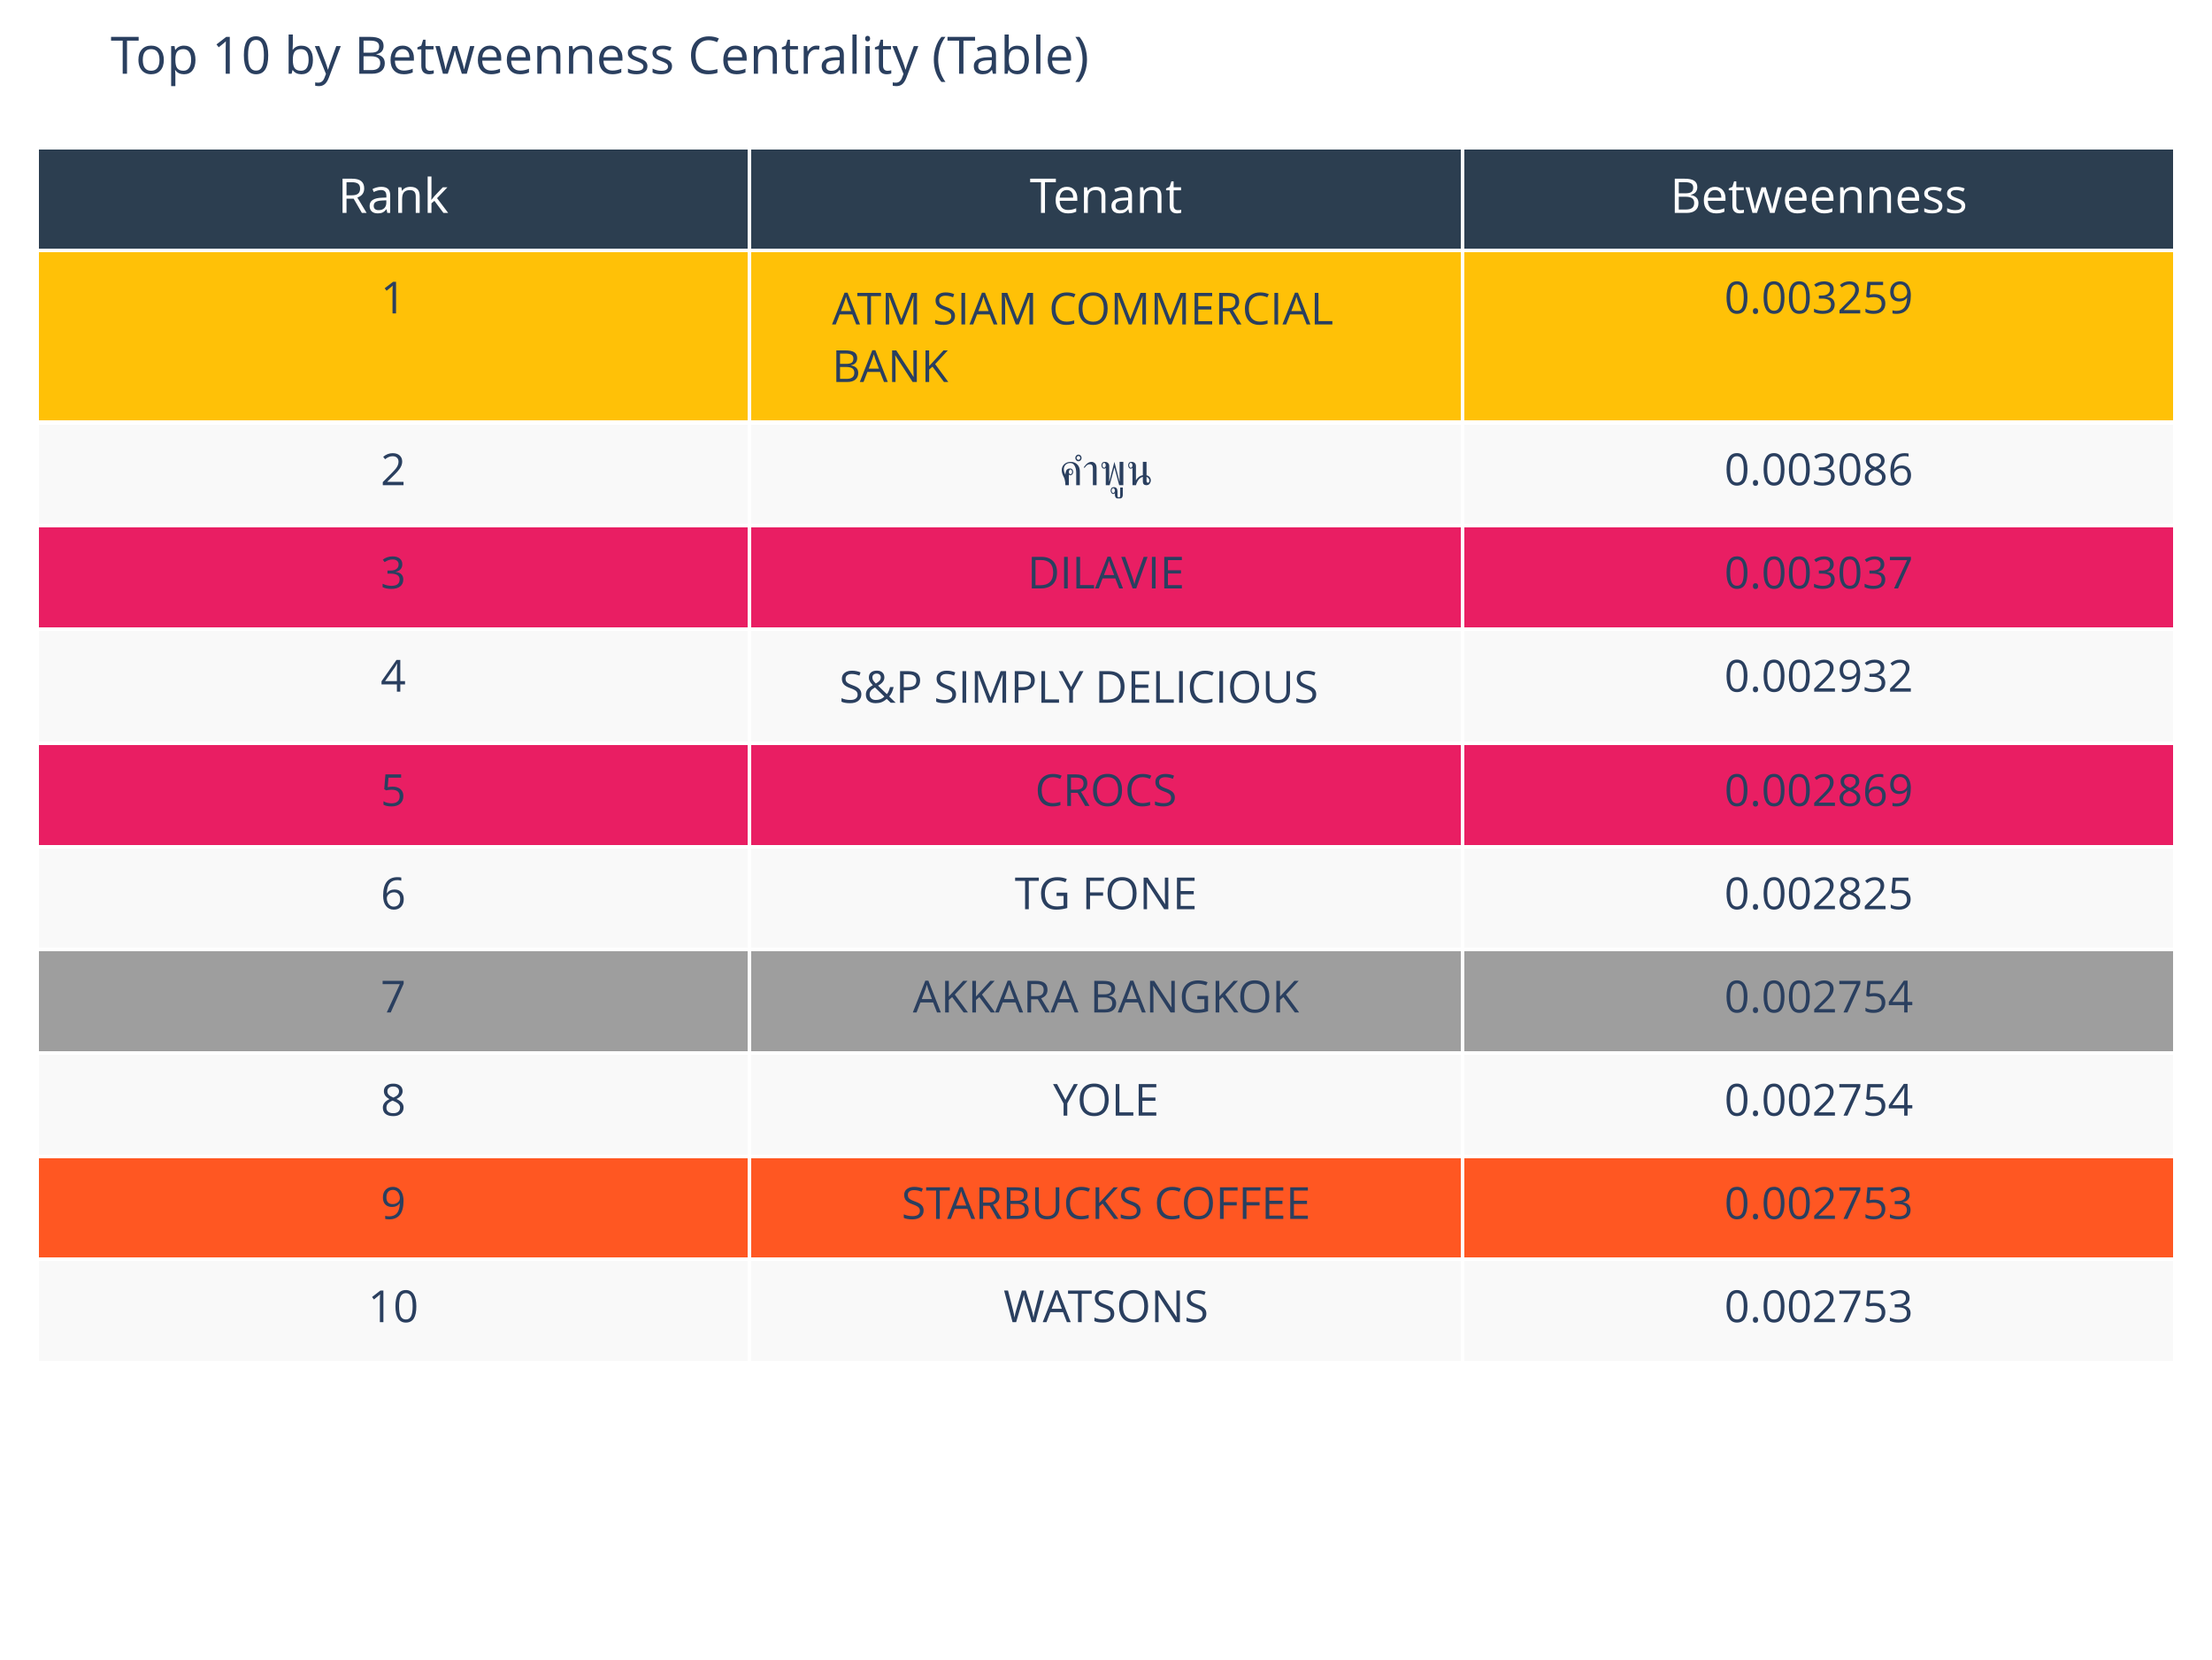
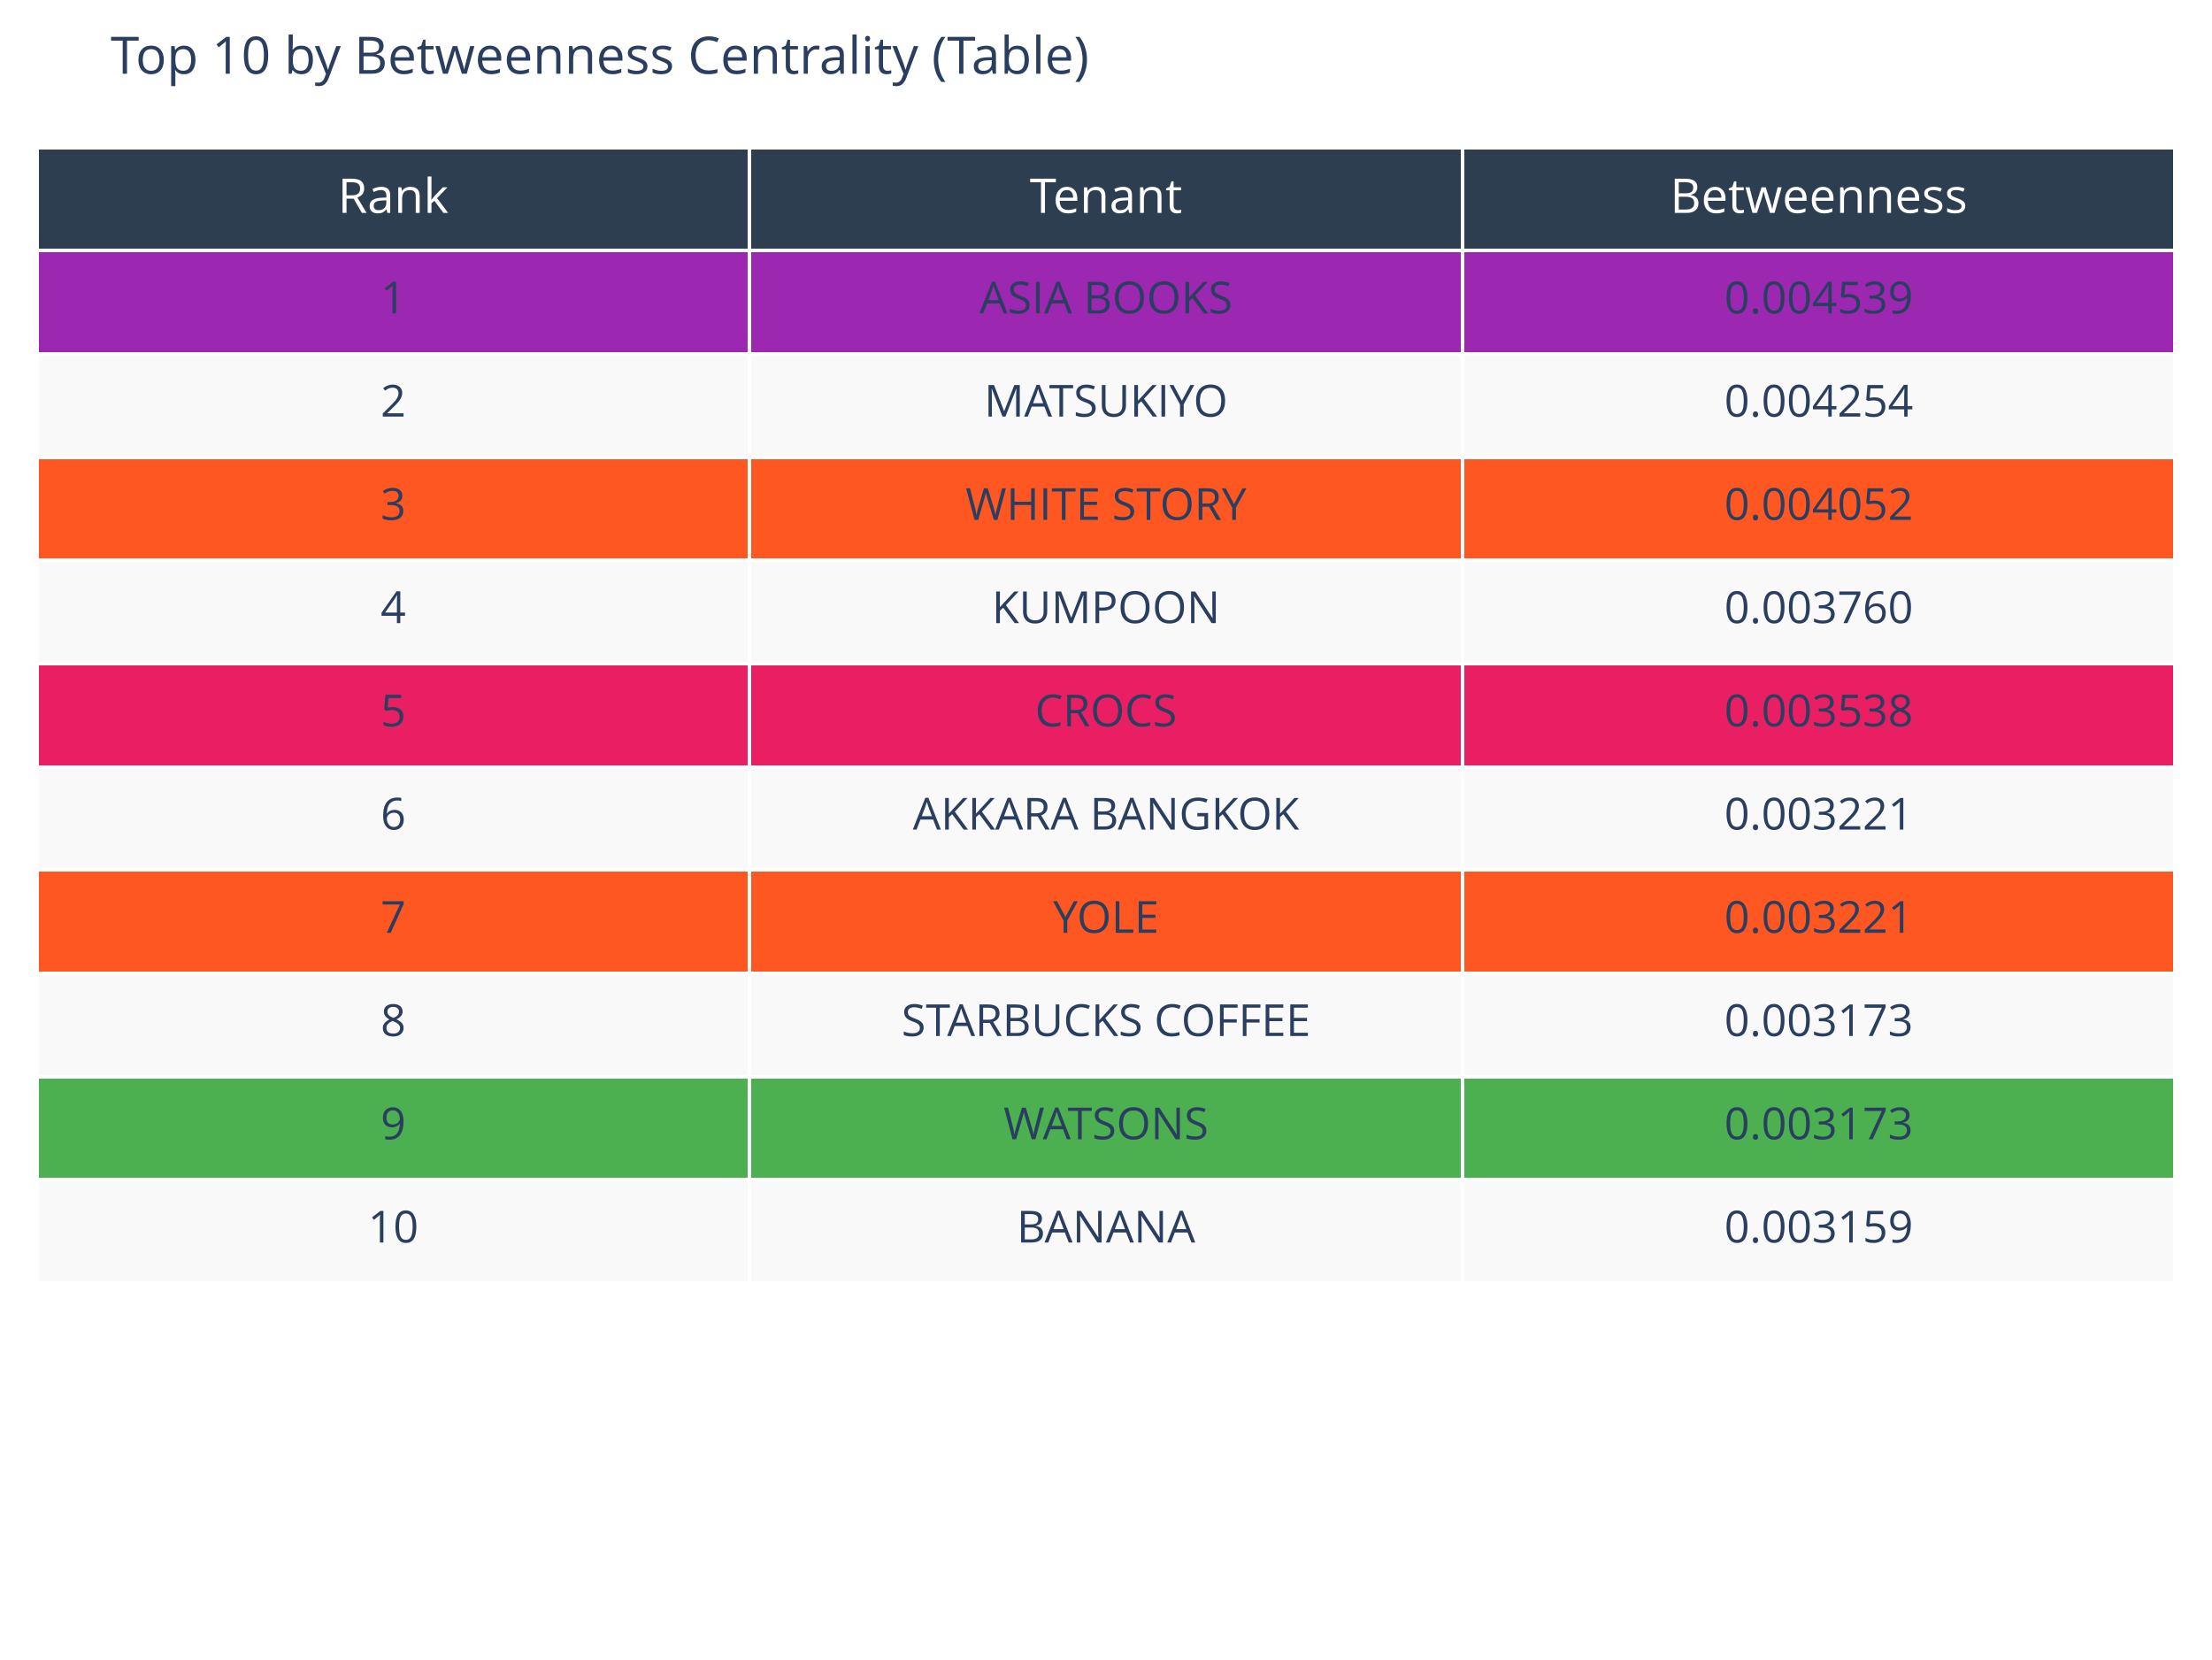
<svg xmlns="http://www.w3.org/2000/svg" class="main-svg" width="600" height="450" style="" viewBox="0 0 600 450">
  <rect x="0" y="0" width="600" height="450" style="fill: rgb(255, 255, 255); fill-opacity: 1;" />
-   <defs id="defs-3f56a5">
+   <defs id="defs-24410c">
    <g class="clips" />
    <g class="gradients" />
    <g class="patterns" />
  </defs>
  <g class="bglayer" />
  <g class="layer-below">
    <g class="imagelayer" />
    <g class="shapelayer" />
  </g>
  <g class="cartesianlayer" />
  <g class="polarlayer" />
  <g class="smithlayer" />
  <g class="ternarylayer" />
  <g class="geolayer" />
  <g class="funnelarealayer" />
  <g class="pielayer" />
  <g class="iciclelayer" />
  <g class="treemaplayer" />
  <g class="sunburstlayer" />
  <g class="glimages" />
  <g class="table" overflow="visible" width="600" height="450" transform="" style="box-sizing: content-box; position: absolute; left: 0px; overflow: visible; shape-rendering: crispedges; pointer-events: all;">
-     <g class="table-control-view" transform="translate(10,40)" clip-path="url(#clip3f56a5_scrollAreaBottomClip_5354abtrue)" style="box-sizing: content-box;">
+     <g class="table-control-view" transform="translate(10,40)" clip-path="url(#clip24410c_scrollAreaBottomClip_e0aa40true)" style="box-sizing: content-box;">
      <rect class="scroll-background" fill="none" width="580" height="400" />
-       <g class="y-column" transform="" clip-path="url(#clip3f56a5_columnBoundaryClippath_5354abtrue_0)">
+       <g class="y-column" transform="" clip-path="url(#clip24410c_columnBoundaryClippath_e0aa40true_0)">
        <g class="column-block" id="cells1" transform="" style="cursor: default;">
          <g class="column-cells">
            <g class="column-cell" transform="translate(0,28)">
-               <rect class="cell-rect" width="193.333" stroke-width="1" style="stroke: rgb(255, 255, 255); stroke-opacity: 1; fill: rgb(255, 193, 7); fill-opacity: 1;" height="46.6" />
+               <rect class="cell-rect" width="193.333" stroke-width="1" style="stroke: rgb(255, 255, 255); stroke-opacity: 1; fill: rgb(156, 39, 176); fill-opacity: 1;" height="28" />
              <g class="cell-text-holder" transform="translate(96.66667,8)" text-anchor="middle" style="shape-rendering: geometricprecision;">
                <text class="cell-text" dy="0.75em" style="cursor: auto; font-family: 'Open Sans', verdana, arial, sans-serif; font-size: 12px; fill: rgb(42, 63, 95); fill-opacity: 1;">1</text>
              </g>
            </g>
-             <g class="column-cell" transform="translate(0,74.6)">
+             <g class="column-cell" transform="translate(0,56)">
              <rect class="cell-rect" width="193.333" stroke-width="1" style="stroke: rgb(255, 255, 255); stroke-opacity: 1; fill: rgb(249, 249, 249); fill-opacity: 1;" height="28" />
              <g class="cell-text-holder" transform="translate(96.66667,8)" text-anchor="middle" style="shape-rendering: geometricprecision;">
                <text class="cell-text" dy="0.75em" style="cursor: auto; font-family: 'Open Sans', verdana, arial, sans-serif; font-size: 12px; fill: rgb(42, 63, 95); fill-opacity: 1;">2</text>
              </g>
            </g>
-             <g class="column-cell" transform="translate(0,102.6)">
+             <g class="column-cell" transform="translate(0,84)">
+               <rect class="cell-rect" width="193.333" stroke-width="1" style="stroke: rgb(255, 255, 255); stroke-opacity: 1; fill: rgb(255, 87, 34); fill-opacity: 1;" height="28" />
+               <g class="cell-text-holder" transform="translate(96.66667,8)" text-anchor="middle" style="shape-rendering: geometricprecision;">
+                 <text class="cell-text" dy="0.75em" style="cursor: auto; font-family: 'Open Sans', verdana, arial, sans-serif; font-size: 12px; fill: rgb(42, 63, 95); fill-opacity: 1;">3</text>
+               </g>
+             </g>
+             <g class="column-cell" transform="translate(0,112)">
+               <rect class="cell-rect" width="193.333" stroke-width="1" style="stroke: rgb(255, 255, 255); stroke-opacity: 1; fill: rgb(249, 249, 249); fill-opacity: 1;" height="28" />
+               <g class="cell-text-holder" transform="translate(96.66667,8)" text-anchor="middle" style="shape-rendering: geometricprecision;">
+                 <text class="cell-text" dy="0.75em" style="cursor: auto; font-family: 'Open Sans', verdana, arial, sans-serif; font-size: 12px; fill: rgb(42, 63, 95); fill-opacity: 1;">4</text>
+               </g>
+             </g>
+             <g class="column-cell" transform="translate(0,140)">
              <rect class="cell-rect" width="193.333" stroke-width="1" style="stroke: rgb(255, 255, 255); stroke-opacity: 1; fill: rgb(233, 30, 99); fill-opacity: 1;" height="28" />
              <g class="cell-text-holder" transform="translate(96.66667,8)" text-anchor="middle" style="shape-rendering: geometricprecision;">
-                 <text class="cell-text" dy="0.75em" style="cursor: auto; font-family: 'Open Sans', verdana, arial, sans-serif; font-size: 12px; fill: rgb(42, 63, 95); fill-opacity: 1;">3</text>
-               </g>
-             </g>
-             <g class="column-cell" transform="translate(0,130.6)">
-               <rect class="cell-rect" width="193.333" stroke-width="1" style="stroke: rgb(255, 255, 255); stroke-opacity: 1; fill: rgb(249, 249, 249); fill-opacity: 1;" height="31" />
-               <g class="cell-text-holder" transform="translate(96.66667,8)" text-anchor="middle" style="shape-rendering: geometricprecision;">
-                 <text class="cell-text" dy="0.75em" style="cursor: auto; font-family: 'Open Sans', verdana, arial, sans-serif; font-size: 12px; fill: rgb(42, 63, 95); fill-opacity: 1;">4</text>
-               </g>
-             </g>
-             <g class="column-cell" transform="translate(0,161.6)">
-               <rect class="cell-rect" width="193.333" stroke-width="1" style="stroke: rgb(255, 255, 255); stroke-opacity: 1; fill: rgb(233, 30, 99); fill-opacity: 1;" height="28" />
-               <g class="cell-text-holder" transform="translate(96.66667,8)" text-anchor="middle" style="shape-rendering: geometricprecision;">
                <text class="cell-text" dy="0.75em" style="cursor: auto; font-family: 'Open Sans', verdana, arial, sans-serif; font-size: 12px; fill: rgb(42, 63, 95); fill-opacity: 1;">5</text>
              </g>
            </g>
-             <g class="column-cell" transform="translate(0,189.6)">
+             <g class="column-cell" transform="translate(0,168)">
              <rect class="cell-rect" width="193.333" stroke-width="1" style="stroke: rgb(255, 255, 255); stroke-opacity: 1; fill: rgb(249, 249, 249); fill-opacity: 1;" height="28" />
              <g class="cell-text-holder" transform="translate(96.66667,8)" text-anchor="middle" style="shape-rendering: geometricprecision;">
                <text class="cell-text" dy="0.75em" style="cursor: auto; font-family: 'Open Sans', verdana, arial, sans-serif; font-size: 12px; fill: rgb(42, 63, 95); fill-opacity: 1;">6</text>
              </g>
            </g>
-             <g class="column-cell" transform="translate(0,217.6)">
-               <rect class="cell-rect" width="193.333" stroke-width="1" style="stroke: rgb(255, 255, 255); stroke-opacity: 1; fill: rgb(158, 158, 158); fill-opacity: 1;" height="28" />
+             <g class="column-cell" transform="translate(0,196)">
+               <rect class="cell-rect" width="193.333" stroke-width="1" style="stroke: rgb(255, 255, 255); stroke-opacity: 1; fill: rgb(255, 87, 34); fill-opacity: 1;" height="28" />
              <g class="cell-text-holder" transform="translate(96.66667,8)" text-anchor="middle" style="shape-rendering: geometricprecision;">
                <text class="cell-text" dy="0.75em" style="cursor: auto; font-family: 'Open Sans', verdana, arial, sans-serif; font-size: 12px; fill: rgb(42, 63, 95); fill-opacity: 1;">7</text>
              </g>
            </g>
-             <g class="column-cell" transform="translate(0,245.6)">
+             <g class="column-cell" transform="translate(0,224)">
              <rect class="cell-rect" width="193.333" stroke-width="1" style="stroke: rgb(255, 255, 255); stroke-opacity: 1; fill: rgb(249, 249, 249); fill-opacity: 1;" height="28" />
              <g class="cell-text-holder" transform="translate(96.66667,8)" text-anchor="middle" style="shape-rendering: geometricprecision;">
                <text class="cell-text" dy="0.75em" style="cursor: auto; font-family: 'Open Sans', verdana, arial, sans-serif; font-size: 12px; fill: rgb(42, 63, 95); fill-opacity: 1;">8</text>
              </g>
            </g>
-             <g class="column-cell" transform="translate(0,273.6)">
-               <rect class="cell-rect" width="193.333" stroke-width="1" style="stroke: rgb(255, 255, 255); stroke-opacity: 1; fill: rgb(255, 87, 34); fill-opacity: 1;" height="28" />
+             <g class="column-cell" transform="translate(0,252)">
+               <rect class="cell-rect" width="193.333" stroke-width="1" style="stroke: rgb(255, 255, 255); stroke-opacity: 1; fill: rgb(76, 175, 80); fill-opacity: 1;" height="28" />
              <g class="cell-text-holder" transform="translate(96.66667,8)" text-anchor="middle" style="shape-rendering: geometricprecision;">
                <text class="cell-text" dy="0.75em" style="cursor: auto; font-family: 'Open Sans', verdana, arial, sans-serif; font-size: 12px; fill: rgb(42, 63, 95); fill-opacity: 1;">9</text>
              </g>
            </g>
-             <g class="column-cell" transform="translate(0,301.6)">
+             <g class="column-cell" transform="translate(0,280)">
              <rect class="cell-rect" width="193.333" stroke-width="1" style="stroke: rgb(255, 255, 255); stroke-opacity: 1; fill: rgb(249, 249, 249); fill-opacity: 1;" height="28" />
              <g class="cell-text-holder" transform="translate(96.66667,8)" text-anchor="middle" style="shape-rendering: geometricprecision;">
                <text class="cell-text" dy="0.75em" style="cursor: auto; font-family: 'Open Sans', verdana, arial, sans-serif; font-size: 12px; fill: rgb(42, 63, 95); fill-opacity: 1;">10</text>
              </g>
            </g>
          </g>
        </g>
        <g class="column-block" id="cells2" transform="" style="cursor: default;">
          <g class="column-cells" />
        </g>
        <g class="column-block" id="header" style="cursor: ew-resize;">
          <g class="column-cells">
            <g class="column-cell" transform="">
              <rect class="cell-rect" width="193.333" stroke-width="1" height="28" style="stroke: rgb(255, 255, 255); stroke-opacity: 1; fill: rgb(44, 62, 80); fill-opacity: 1;" />
              <g class="cell-text-holder" transform="translate(96.66667,8)" text-anchor="middle" style="shape-rendering: geometricprecision;">
                <text class="cell-text" dy="0.75em" style="cursor: auto; font-family: 'Open Sans', verdana, arial, sans-serif; font-size: 13px; fill: rgb(255, 255, 255); fill-opacity: 1;">Rank</text>
              </g>
            </g>
          </g>
        </g>
        <g class="column-boundary" />
-         <clipPath class="column-boundary-clippath" id="clip3f56a5_columnBoundaryClippath_5354abtrue_0">
+         <clipPath class="column-boundary-clippath" id="clip24410c_columnBoundaryClippath_e0aa40true_0">
          <rect class="column-boundary-rect" fill="none" width="195.333" height="407" x="-1" y="-1" />
        </clipPath>
      </g>
-       <g class="y-column" transform="translate(193.3333,0)" clip-path="url(#clip3f56a5_columnBoundaryClippath_5354abtrue_1)">
+       <g class="y-column" transform="translate(193.3333,0)" clip-path="url(#clip24410c_columnBoundaryClippath_e0aa40true_1)">
        <g class="column-block" id="cells1" transform="" style="cursor: default;">
          <g class="column-cells">
            <g class="column-cell" transform="translate(0,28)">
-               <rect class="cell-rect" width="193.333" stroke-width="1" style="stroke: rgb(255, 255, 255); stroke-opacity: 1; fill: rgb(255, 193, 7); fill-opacity: 1;" height="46.6" />
-               <g class="cell-text-holder" transform="translate(22.35124,20)" style="shape-rendering: geometricprecision;">
-                 <text class="cell-text" dy="0" x="0" y="0" style="cursor: auto; font-family: 'Open Sans', verdana, arial, sans-serif; font-size: 12px; fill: rgb(42, 63, 95); fill-opacity: 1; white-space: pre;">
-                   <tspan class="line" dy="0em" x="0" y="0">ATM SIAM COMMERCIAL</tspan>
-                   <tspan class="line" dy="1.3em" x="0" y="0">BANK</tspan>
-                 </text>
-               </g>
-             </g>
-             <g class="column-cell" transform="translate(0,74.6)">
-               <rect class="cell-rect" width="193.333" stroke-width="1" style="stroke: rgb(255, 255, 255); stroke-opacity: 1; fill: rgb(249, 249, 249); fill-opacity: 1;" height="28" />
-               <g class="cell-text-holder" transform="translate(96.66667,8)" text-anchor="middle" style="shape-rendering: geometricprecision;">
-                 <text class="cell-text" dy="0.75em" style="cursor: auto; font-family: 'Open Sans', verdana, arial, sans-serif; font-size: 12px; fill: rgb(42, 63, 95); fill-opacity: 1;">คำพูน</text>
-               </g>
-             </g>
-             <g class="column-cell" transform="translate(0,102.6)">
+               <rect class="cell-rect" width="193.333" stroke-width="1" style="stroke: rgb(255, 255, 255); stroke-opacity: 1; fill: rgb(156, 39, 176); fill-opacity: 1;" height="28" />
+               <g class="cell-text-holder" transform="translate(96.66667,8)" text-anchor="middle" style="shape-rendering: geometricprecision;">
+                 <text class="cell-text" dy="0.75em" x="0" y="0" style="cursor: auto; font-family: 'Open Sans', verdana, arial, sans-serif; font-size: 12px; fill: rgb(42, 63, 95); fill-opacity: 1; white-space: pre;">ASIA BOOKS</text>
+               </g>
+             </g>
+             <g class="column-cell" transform="translate(0,56)">
+               <rect class="cell-rect" width="193.333" stroke-width="1" style="stroke: rgb(255, 255, 255); stroke-opacity: 1; fill: rgb(249, 249, 249); fill-opacity: 1;" height="28" />
+               <g class="cell-text-holder" transform="translate(96.66667,8)" text-anchor="middle" style="shape-rendering: geometricprecision;">
+                 <text class="cell-text" dy="0.75em" style="cursor: auto; font-family: 'Open Sans', verdana, arial, sans-serif; font-size: 12px; fill: rgb(42, 63, 95); fill-opacity: 1;">MATSUKIYO</text>
+               </g>
+             </g>
+             <g class="column-cell" transform="translate(0,84)">
+               <rect class="cell-rect" width="193.333" stroke-width="1" style="stroke: rgb(255, 255, 255); stroke-opacity: 1; fill: rgb(255, 87, 34); fill-opacity: 1;" height="28" />
+               <g class="cell-text-holder" transform="translate(96.66667,8)" text-anchor="middle" style="shape-rendering: geometricprecision;">
+                 <text class="cell-text" dy="0.75em" x="0" y="0" style="cursor: auto; font-family: 'Open Sans', verdana, arial, sans-serif; font-size: 12px; fill: rgb(42, 63, 95); fill-opacity: 1; white-space: pre;">WHITE STORY</text>
+               </g>
+             </g>
+             <g class="column-cell" transform="translate(0,112)">
+               <rect class="cell-rect" width="193.333" stroke-width="1" style="stroke: rgb(255, 255, 255); stroke-opacity: 1; fill: rgb(249, 249, 249); fill-opacity: 1;" height="28" />
+               <g class="cell-text-holder" transform="translate(96.66667,8)" text-anchor="middle" style="shape-rendering: geometricprecision;">
+                 <text class="cell-text" dy="0.75em" style="cursor: auto; font-family: 'Open Sans', verdana, arial, sans-serif; font-size: 12px; fill: rgb(42, 63, 95); fill-opacity: 1;">KUMPOON</text>
+               </g>
+             </g>
+             <g class="column-cell" transform="translate(0,140)">
              <rect class="cell-rect" width="193.333" stroke-width="1" style="stroke: rgb(255, 255, 255); stroke-opacity: 1; fill: rgb(233, 30, 99); fill-opacity: 1;" height="28" />
              <g class="cell-text-holder" transform="translate(96.66667,8)" text-anchor="middle" style="shape-rendering: geometricprecision;">
-                 <text class="cell-text" dy="0.75em" style="cursor: auto; font-family: 'Open Sans', verdana, arial, sans-serif; font-size: 12px; fill: rgb(42, 63, 95); fill-opacity: 1;">DILAVIE</text>
-               </g>
-             </g>
-             <g class="column-cell" transform="translate(0,130.6)">
-               <rect class="cell-rect" width="193.333" stroke-width="1" style="stroke: rgb(255, 255, 255); stroke-opacity: 1; fill: rgb(249, 249, 249); fill-opacity: 1;" height="31" />
-               <g class="cell-text-holder" transform="translate(24.29167,20)" style="shape-rendering: geometricprecision;">
-                 <text class="cell-text" dy="0" x="0" y="0" style="cursor: auto; font-family: 'Open Sans', verdana, arial, sans-serif; font-size: 12px; fill: rgb(42, 63, 95); fill-opacity: 1; white-space: pre;">S&amp;P SIMPLY DELICIOUS</text>
-               </g>
-             </g>
-             <g class="column-cell" transform="translate(0,161.6)">
-               <rect class="cell-rect" width="193.333" stroke-width="1" style="stroke: rgb(255, 255, 255); stroke-opacity: 1; fill: rgb(233, 30, 99); fill-opacity: 1;" height="28" />
-               <g class="cell-text-holder" transform="translate(96.66667,8)" text-anchor="middle" style="shape-rendering: geometricprecision;">
                <text class="cell-text" dy="0.75em" style="cursor: auto; font-family: 'Open Sans', verdana, arial, sans-serif; font-size: 12px; fill: rgb(42, 63, 95); fill-opacity: 1;">CROCS</text>
              </g>
            </g>
-             <g class="column-cell" transform="translate(0,189.6)">
-               <rect class="cell-rect" width="193.333" stroke-width="1" style="stroke: rgb(255, 255, 255); stroke-opacity: 1; fill: rgb(249, 249, 249); fill-opacity: 1;" height="28" />
-               <g class="cell-text-holder" transform="translate(96.66667,8)" text-anchor="middle" style="shape-rendering: geometricprecision;">
-                 <text class="cell-text" dy="0.75em" x="0" y="0" style="cursor: auto; font-family: 'Open Sans', verdana, arial, sans-serif; font-size: 12px; fill: rgb(42, 63, 95); fill-opacity: 1; white-space: pre;">TG FONE</text>
-               </g>
-             </g>
-             <g class="column-cell" transform="translate(0,217.6)">
-               <rect class="cell-rect" width="193.333" stroke-width="1" style="stroke: rgb(255, 255, 255); stroke-opacity: 1; fill: rgb(158, 158, 158); fill-opacity: 1;" height="28" />
+             <g class="column-cell" transform="translate(0,168)">
+               <rect class="cell-rect" width="193.333" stroke-width="1" style="stroke: rgb(255, 255, 255); stroke-opacity: 1; fill: rgb(249, 249, 249); fill-opacity: 1;" height="28" />
              <g class="cell-text-holder" transform="translate(96.66667,8)" text-anchor="middle" style="shape-rendering: geometricprecision;">
                <text class="cell-text" dy="0.75em" x="0" y="0" style="cursor: auto; font-family: 'Open Sans', verdana, arial, sans-serif; font-size: 12px; fill: rgb(42, 63, 95); fill-opacity: 1; white-space: pre;">AKKARA BANGKOK</text>
              </g>
            </g>
-             <g class="column-cell" transform="translate(0,245.6)">
-               <rect class="cell-rect" width="193.333" stroke-width="1" style="stroke: rgb(255, 255, 255); stroke-opacity: 1; fill: rgb(249, 249, 249); fill-opacity: 1;" height="28" />
+             <g class="column-cell" transform="translate(0,196)">
+               <rect class="cell-rect" width="193.333" stroke-width="1" style="stroke: rgb(255, 255, 255); stroke-opacity: 1; fill: rgb(255, 87, 34); fill-opacity: 1;" height="28" />
              <g class="cell-text-holder" transform="translate(96.66667,8)" text-anchor="middle" style="shape-rendering: geometricprecision;">
                <text class="cell-text" dy="0.75em" style="cursor: auto; font-family: 'Open Sans', verdana, arial, sans-serif; font-size: 12px; fill: rgb(42, 63, 95); fill-opacity: 1;">YOLE</text>
              </g>
            </g>
-             <g class="column-cell" transform="translate(0,273.6)">
-               <rect class="cell-rect" width="193.333" stroke-width="1" style="stroke: rgb(255, 255, 255); stroke-opacity: 1; fill: rgb(255, 87, 34); fill-opacity: 1;" height="28" />
+             <g class="column-cell" transform="translate(0,224)">
+               <rect class="cell-rect" width="193.333" stroke-width="1" style="stroke: rgb(255, 255, 255); stroke-opacity: 1; fill: rgb(249, 249, 249); fill-opacity: 1;" height="28" />
              <g class="cell-text-holder" transform="translate(96.66667,8)" text-anchor="middle" style="shape-rendering: geometricprecision;">
                <text class="cell-text" dy="0.75em" x="0" y="0" style="cursor: auto; font-family: 'Open Sans', verdana, arial, sans-serif; font-size: 12px; fill: rgb(42, 63, 95); fill-opacity: 1; white-space: pre;">STARBUCKS COFFEE</text>
              </g>
            </g>
-             <g class="column-cell" transform="translate(0,301.6)">
-               <rect class="cell-rect" width="193.333" stroke-width="1" style="stroke: rgb(255, 255, 255); stroke-opacity: 1; fill: rgb(249, 249, 249); fill-opacity: 1;" height="28" />
+             <g class="column-cell" transform="translate(0,252)">
+               <rect class="cell-rect" width="193.333" stroke-width="1" style="stroke: rgb(255, 255, 255); stroke-opacity: 1; fill: rgb(76, 175, 80); fill-opacity: 1;" height="28" />
              <g class="cell-text-holder" transform="translate(96.66667,8)" text-anchor="middle" style="shape-rendering: geometricprecision;">
                <text class="cell-text" dy="0.75em" style="cursor: auto; font-family: 'Open Sans', verdana, arial, sans-serif; font-size: 12px; fill: rgb(42, 63, 95); fill-opacity: 1;">WATSONS</text>
+               </g>
+             </g>
+             <g class="column-cell" transform="translate(0,280)">
+               <rect class="cell-rect" width="193.333" stroke-width="1" style="stroke: rgb(255, 255, 255); stroke-opacity: 1; fill: rgb(249, 249, 249); fill-opacity: 1;" height="28" />
+               <g class="cell-text-holder" transform="translate(96.66667,8)" text-anchor="middle" style="shape-rendering: geometricprecision;">
+                 <text class="cell-text" dy="0.75em" style="cursor: auto; font-family: 'Open Sans', verdana, arial, sans-serif; font-size: 12px; fill: rgb(42, 63, 95); fill-opacity: 1;">BANANA</text>
              </g>
            </g>
          </g>
        </g>
        <g class="column-block" id="cells2" transform="" style="cursor: default;">
          <g class="column-cells" />
        </g>
        <g class="column-block" id="header" style="cursor: ew-resize;">
          <g class="column-cells">
            <g class="column-cell" transform="">
              <rect class="cell-rect" width="193.333" stroke-width="1" height="28" style="stroke: rgb(255, 255, 255); stroke-opacity: 1; fill: rgb(44, 62, 80); fill-opacity: 1;" />
              <g class="cell-text-holder" transform="translate(96.66667,8)" text-anchor="middle" style="shape-rendering: geometricprecision;">
                <text class="cell-text" dy="0.75em" style="cursor: auto; font-family: 'Open Sans', verdana, arial, sans-serif; font-size: 13px; fill: rgb(255, 255, 255); fill-opacity: 1;">Tenant</text>
              </g>
            </g>
          </g>
        </g>
        <g class="column-boundary" />
-         <clipPath class="column-boundary-clippath" id="clip3f56a5_columnBoundaryClippath_5354abtrue_1">
+         <clipPath class="column-boundary-clippath" id="clip24410c_columnBoundaryClippath_e0aa40true_1">
          <rect class="column-boundary-rect" fill="none" width="195.333" height="407" x="-1" y="-1" />
        </clipPath>
      </g>
-       <g class="y-column" transform="translate(386.6667,0)" clip-path="url(#clip3f56a5_columnBoundaryClippath_5354abtrue_2)">
+       <g class="y-column" transform="translate(386.6667,0)" clip-path="url(#clip24410c_columnBoundaryClippath_e0aa40true_2)">
        <g class="column-block" id="cells1" transform="" style="cursor: default;">
          <g class="column-cells">
            <g class="column-cell" transform="translate(0,28)">
-               <rect class="cell-rect" width="193.333" stroke-width="1" style="stroke: rgb(255, 255, 255); stroke-opacity: 1; fill: rgb(255, 193, 7); fill-opacity: 1;" height="46.6" />
-               <g class="cell-text-holder" transform="translate(96.66667,8)" text-anchor="middle" style="shape-rendering: geometricprecision;">
-                 <text class="cell-text" dy="0.75em" style="cursor: auto; font-family: 'Open Sans', verdana, arial, sans-serif; font-size: 12px; fill: rgb(42, 63, 95); fill-opacity: 1;">0.003259</text>
-               </g>
-             </g>
-             <g class="column-cell" transform="translate(0,74.6)">
-               <rect class="cell-rect" width="193.333" stroke-width="1" style="stroke: rgb(255, 255, 255); stroke-opacity: 1; fill: rgb(249, 249, 249); fill-opacity: 1;" height="28" />
-               <g class="cell-text-holder" transform="translate(96.66667,8)" text-anchor="middle" style="shape-rendering: geometricprecision;">
-                 <text class="cell-text" dy="0.75em" style="cursor: auto; font-family: 'Open Sans', verdana, arial, sans-serif; font-size: 12px; fill: rgb(42, 63, 95); fill-opacity: 1;">0.003086</text>
-               </g>
-             </g>
-             <g class="column-cell" transform="translate(0,102.6)">
+               <rect class="cell-rect" width="193.333" stroke-width="1" style="stroke: rgb(255, 255, 255); stroke-opacity: 1; fill: rgb(156, 39, 176); fill-opacity: 1;" height="28" />
+               <g class="cell-text-holder" transform="translate(96.66667,8)" text-anchor="middle" style="shape-rendering: geometricprecision;">
+                 <text class="cell-text" dy="0.75em" style="cursor: auto; font-family: 'Open Sans', verdana, arial, sans-serif; font-size: 12px; fill: rgb(42, 63, 95); fill-opacity: 1;">0.004539</text>
+               </g>
+             </g>
+             <g class="column-cell" transform="translate(0,56)">
+               <rect class="cell-rect" width="193.333" stroke-width="1" style="stroke: rgb(255, 255, 255); stroke-opacity: 1; fill: rgb(249, 249, 249); fill-opacity: 1;" height="28" />
+               <g class="cell-text-holder" transform="translate(96.66667,8)" text-anchor="middle" style="shape-rendering: geometricprecision;">
+                 <text class="cell-text" dy="0.75em" style="cursor: auto; font-family: 'Open Sans', verdana, arial, sans-serif; font-size: 12px; fill: rgb(42, 63, 95); fill-opacity: 1;">0.004254</text>
+               </g>
+             </g>
+             <g class="column-cell" transform="translate(0,84)">
+               <rect class="cell-rect" width="193.333" stroke-width="1" style="stroke: rgb(255, 255, 255); stroke-opacity: 1; fill: rgb(255, 87, 34); fill-opacity: 1;" height="28" />
+               <g class="cell-text-holder" transform="translate(96.66667,8)" text-anchor="middle" style="shape-rendering: geometricprecision;">
+                 <text class="cell-text" dy="0.75em" style="cursor: auto; font-family: 'Open Sans', verdana, arial, sans-serif; font-size: 12px; fill: rgb(42, 63, 95); fill-opacity: 1;">0.004052</text>
+               </g>
+             </g>
+             <g class="column-cell" transform="translate(0,112)">
+               <rect class="cell-rect" width="193.333" stroke-width="1" style="stroke: rgb(255, 255, 255); stroke-opacity: 1; fill: rgb(249, 249, 249); fill-opacity: 1;" height="28" />
+               <g class="cell-text-holder" transform="translate(96.66667,8)" text-anchor="middle" style="shape-rendering: geometricprecision;">
+                 <text class="cell-text" dy="0.75em" style="cursor: auto; font-family: 'Open Sans', verdana, arial, sans-serif; font-size: 12px; fill: rgb(42, 63, 95); fill-opacity: 1;">0.003760</text>
+               </g>
+             </g>
+             <g class="column-cell" transform="translate(0,140)">
              <rect class="cell-rect" width="193.333" stroke-width="1" style="stroke: rgb(255, 255, 255); stroke-opacity: 1; fill: rgb(233, 30, 99); fill-opacity: 1;" height="28" />
              <g class="cell-text-holder" transform="translate(96.66667,8)" text-anchor="middle" style="shape-rendering: geometricprecision;">
-                 <text class="cell-text" dy="0.75em" style="cursor: auto; font-family: 'Open Sans', verdana, arial, sans-serif; font-size: 12px; fill: rgb(42, 63, 95); fill-opacity: 1;">0.003037</text>
-               </g>
-             </g>
-             <g class="column-cell" transform="translate(0,130.6)">
-               <rect class="cell-rect" width="193.333" stroke-width="1" style="stroke: rgb(255, 255, 255); stroke-opacity: 1; fill: rgb(249, 249, 249); fill-opacity: 1;" height="31" />
-               <g class="cell-text-holder" transform="translate(96.66667,8)" text-anchor="middle" style="shape-rendering: geometricprecision;">
-                 <text class="cell-text" dy="0.75em" style="cursor: auto; font-family: 'Open Sans', verdana, arial, sans-serif; font-size: 12px; fill: rgb(42, 63, 95); fill-opacity: 1;">0.002932</text>
-               </g>
-             </g>
-             <g class="column-cell" transform="translate(0,161.6)">
-               <rect class="cell-rect" width="193.333" stroke-width="1" style="stroke: rgb(255, 255, 255); stroke-opacity: 1; fill: rgb(233, 30, 99); fill-opacity: 1;" height="28" />
-               <g class="cell-text-holder" transform="translate(96.66667,8)" text-anchor="middle" style="shape-rendering: geometricprecision;">
-                 <text class="cell-text" dy="0.75em" style="cursor: auto; font-family: 'Open Sans', verdana, arial, sans-serif; font-size: 12px; fill: rgb(42, 63, 95); fill-opacity: 1;">0.002869</text>
-               </g>
-             </g>
-             <g class="column-cell" transform="translate(0,189.6)">
-               <rect class="cell-rect" width="193.333" stroke-width="1" style="stroke: rgb(255, 255, 255); stroke-opacity: 1; fill: rgb(249, 249, 249); fill-opacity: 1;" height="28" />
-               <g class="cell-text-holder" transform="translate(96.66667,8)" text-anchor="middle" style="shape-rendering: geometricprecision;">
-                 <text class="cell-text" dy="0.75em" style="cursor: auto; font-family: 'Open Sans', verdana, arial, sans-serif; font-size: 12px; fill: rgb(42, 63, 95); fill-opacity: 1;">0.002825</text>
-               </g>
-             </g>
-             <g class="column-cell" transform="translate(0,217.6)">
-               <rect class="cell-rect" width="193.333" stroke-width="1" style="stroke: rgb(255, 255, 255); stroke-opacity: 1; fill: rgb(158, 158, 158); fill-opacity: 1;" height="28" />
-               <g class="cell-text-holder" transform="translate(96.66667,8)" text-anchor="middle" style="shape-rendering: geometricprecision;">
-                 <text class="cell-text" dy="0.75em" style="cursor: auto; font-family: 'Open Sans', verdana, arial, sans-serif; font-size: 12px; fill: rgb(42, 63, 95); fill-opacity: 1;">0.002754</text>
-               </g>
-             </g>
-             <g class="column-cell" transform="translate(0,245.6)">
-               <rect class="cell-rect" width="193.333" stroke-width="1" style="stroke: rgb(255, 255, 255); stroke-opacity: 1; fill: rgb(249, 249, 249); fill-opacity: 1;" height="28" />
-               <g class="cell-text-holder" transform="translate(96.66667,8)" text-anchor="middle" style="shape-rendering: geometricprecision;">
-                 <text class="cell-text" dy="0.75em" style="cursor: auto; font-family: 'Open Sans', verdana, arial, sans-serif; font-size: 12px; fill: rgb(42, 63, 95); fill-opacity: 1;">0.002754</text>
-               </g>
-             </g>
-             <g class="column-cell" transform="translate(0,273.6)">
-               <rect class="cell-rect" width="193.333" stroke-width="1" style="stroke: rgb(255, 255, 255); stroke-opacity: 1; fill: rgb(255, 87, 34); fill-opacity: 1;" height="28" />
-               <g class="cell-text-holder" transform="translate(96.66667,8)" text-anchor="middle" style="shape-rendering: geometricprecision;">
-                 <text class="cell-text" dy="0.75em" style="cursor: auto; font-family: 'Open Sans', verdana, arial, sans-serif; font-size: 12px; fill: rgb(42, 63, 95); fill-opacity: 1;">0.002753</text>
-               </g>
-             </g>
-             <g class="column-cell" transform="translate(0,301.6)">
-               <rect class="cell-rect" width="193.333" stroke-width="1" style="stroke: rgb(255, 255, 255); stroke-opacity: 1; fill: rgb(249, 249, 249); fill-opacity: 1;" height="28" />
-               <g class="cell-text-holder" transform="translate(96.66667,8)" text-anchor="middle" style="shape-rendering: geometricprecision;">
-                 <text class="cell-text" dy="0.75em" style="cursor: auto; font-family: 'Open Sans', verdana, arial, sans-serif; font-size: 12px; fill: rgb(42, 63, 95); fill-opacity: 1;">0.002753</text>
+                 <text class="cell-text" dy="0.75em" style="cursor: auto; font-family: 'Open Sans', verdana, arial, sans-serif; font-size: 12px; fill: rgb(42, 63, 95); fill-opacity: 1;">0.003538</text>
+               </g>
+             </g>
+             <g class="column-cell" transform="translate(0,168)">
+               <rect class="cell-rect" width="193.333" stroke-width="1" style="stroke: rgb(255, 255, 255); stroke-opacity: 1; fill: rgb(249, 249, 249); fill-opacity: 1;" height="28" />
+               <g class="cell-text-holder" transform="translate(96.66667,8)" text-anchor="middle" style="shape-rendering: geometricprecision;">
+                 <text class="cell-text" dy="0.75em" style="cursor: auto; font-family: 'Open Sans', verdana, arial, sans-serif; font-size: 12px; fill: rgb(42, 63, 95); fill-opacity: 1;">0.003221</text>
+               </g>
+             </g>
+             <g class="column-cell" transform="translate(0,196)">
+               <rect class="cell-rect" width="193.333" stroke-width="1" style="stroke: rgb(255, 255, 255); stroke-opacity: 1; fill: rgb(255, 87, 34); fill-opacity: 1;" height="28" />
+               <g class="cell-text-holder" transform="translate(96.66667,8)" text-anchor="middle" style="shape-rendering: geometricprecision;">
+                 <text class="cell-text" dy="0.75em" style="cursor: auto; font-family: 'Open Sans', verdana, arial, sans-serif; font-size: 12px; fill: rgb(42, 63, 95); fill-opacity: 1;">0.003221</text>
+               </g>
+             </g>
+             <g class="column-cell" transform="translate(0,224)">
+               <rect class="cell-rect" width="193.333" stroke-width="1" style="stroke: rgb(255, 255, 255); stroke-opacity: 1; fill: rgb(249, 249, 249); fill-opacity: 1;" height="28" />
+               <g class="cell-text-holder" transform="translate(96.66667,8)" text-anchor="middle" style="shape-rendering: geometricprecision;">
+                 <text class="cell-text" dy="0.75em" style="cursor: auto; font-family: 'Open Sans', verdana, arial, sans-serif; font-size: 12px; fill: rgb(42, 63, 95); fill-opacity: 1;">0.003173</text>
+               </g>
+             </g>
+             <g class="column-cell" transform="translate(0,252)">
+               <rect class="cell-rect" width="193.333" stroke-width="1" style="stroke: rgb(255, 255, 255); stroke-opacity: 1; fill: rgb(76, 175, 80); fill-opacity: 1;" height="28" />
+               <g class="cell-text-holder" transform="translate(96.66667,8)" text-anchor="middle" style="shape-rendering: geometricprecision;">
+                 <text class="cell-text" dy="0.75em" style="cursor: auto; font-family: 'Open Sans', verdana, arial, sans-serif; font-size: 12px; fill: rgb(42, 63, 95); fill-opacity: 1;">0.003173</text>
+               </g>
+             </g>
+             <g class="column-cell" transform="translate(0,280)">
+               <rect class="cell-rect" width="193.333" stroke-width="1" style="stroke: rgb(255, 255, 255); stroke-opacity: 1; fill: rgb(249, 249, 249); fill-opacity: 1;" height="28" />
+               <g class="cell-text-holder" transform="translate(96.66667,8)" text-anchor="middle" style="shape-rendering: geometricprecision;">
+                 <text class="cell-text" dy="0.75em" style="cursor: auto; font-family: 'Open Sans', verdana, arial, sans-serif; font-size: 12px; fill: rgb(42, 63, 95); fill-opacity: 1;">0.003159</text>
              </g>
            </g>
          </g>
        </g>
        <g class="column-block" id="cells2" transform="" style="cursor: default;">
          <g class="column-cells" />
        </g>
        <g class="column-block" id="header" style="cursor: ew-resize;">
          <g class="column-cells">
            <g class="column-cell" transform="">
              <rect class="cell-rect" width="193.333" stroke-width="1" height="28" style="stroke: rgb(255, 255, 255); stroke-opacity: 1; fill: rgb(44, 62, 80); fill-opacity: 1;" />
              <g class="cell-text-holder" transform="translate(96.66667,8)" text-anchor="middle" style="shape-rendering: geometricprecision;">
                <text class="cell-text" dy="0.75em" style="cursor: auto; font-family: 'Open Sans', verdana, arial, sans-serif; font-size: 13px; fill: rgb(255, 255, 255); fill-opacity: 1;">Betweenness</text>
              </g>
            </g>
          </g>
        </g>
        <g class="column-boundary" />
-         <clipPath class="column-boundary-clippath" id="clip3f56a5_columnBoundaryClippath_5354abtrue_2">
+         <clipPath class="column-boundary-clippath" id="clip24410c_columnBoundaryClippath_e0aa40true_2">
          <rect class="column-boundary-rect" fill="none" width="195.333" height="407" x="-1" y="-1" />
        </clipPath>
      </g>
-       <g class="scrollbar-kit" transform="translate(589,28)" style="shape-rendering: geometricprecision;">
-         <g class="scrollbar">
-           <g class="scrollbar-slider" transform="" />
-         </g>
-       </g>
-       <clipPath class="scroll-area-clip" id="clip3f56a5_scrollAreaBottomClip_5354abtrue">
+       <clipPath class="scroll-area-clip" id="clip24410c_scrollAreaBottomClip_e0aa40true">
        <rect class="scroll-area-clip-rect" x="-45" y="-5" fill="none" width="670" height="405" />
      </clipPath>
    </g>
  </g>
-   <defs id="topdefs-3f56a5">
+   <defs id="topdefs-24410c">
    <g class="clips" />
  </defs>
  <g class="layer-above">
    <g class="imagelayer" />
    <g class="shapelayer" />
  </g>
  <g class="infolayer">
    <g class="g-gtitle">
      <text class="gtitle" x="30" y="20" text-anchor="start" dy="0em" style="opacity: 1; font-family: 'Open Sans', verdana, arial, sans-serif; font-size: 14px; fill: rgb(42, 63, 95); fill-opacity: 1; white-space: pre;">Top 10 by Betweenness Centrality (Table)</text>
    </g>
  </g>
</svg>
